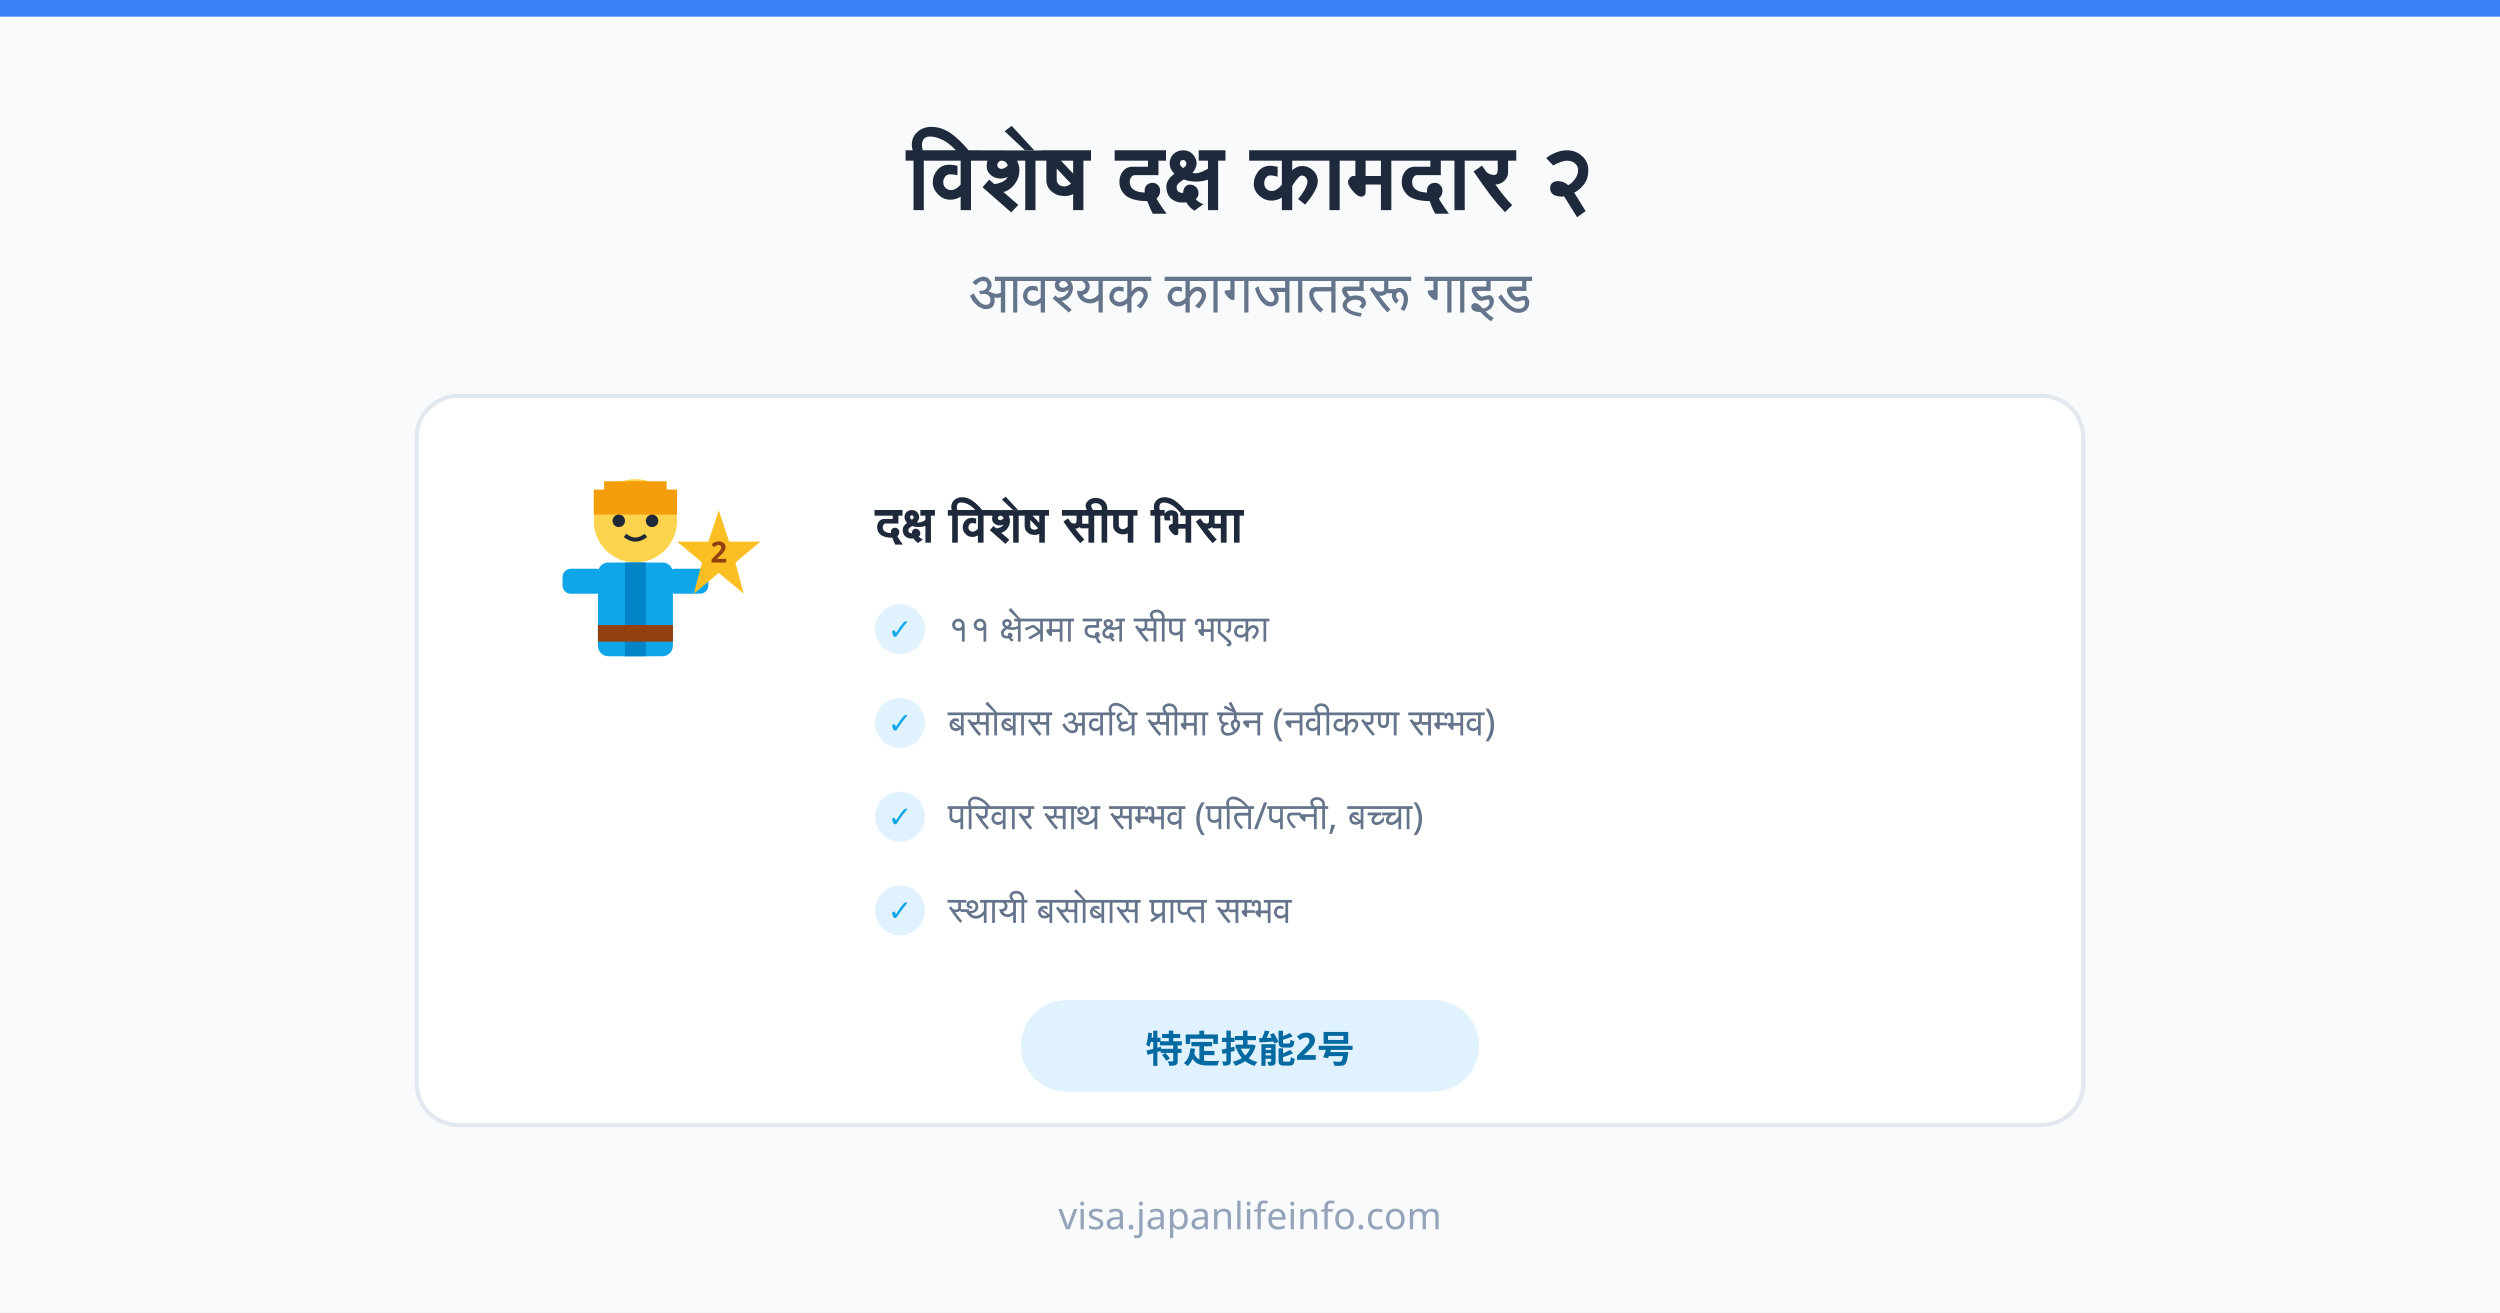
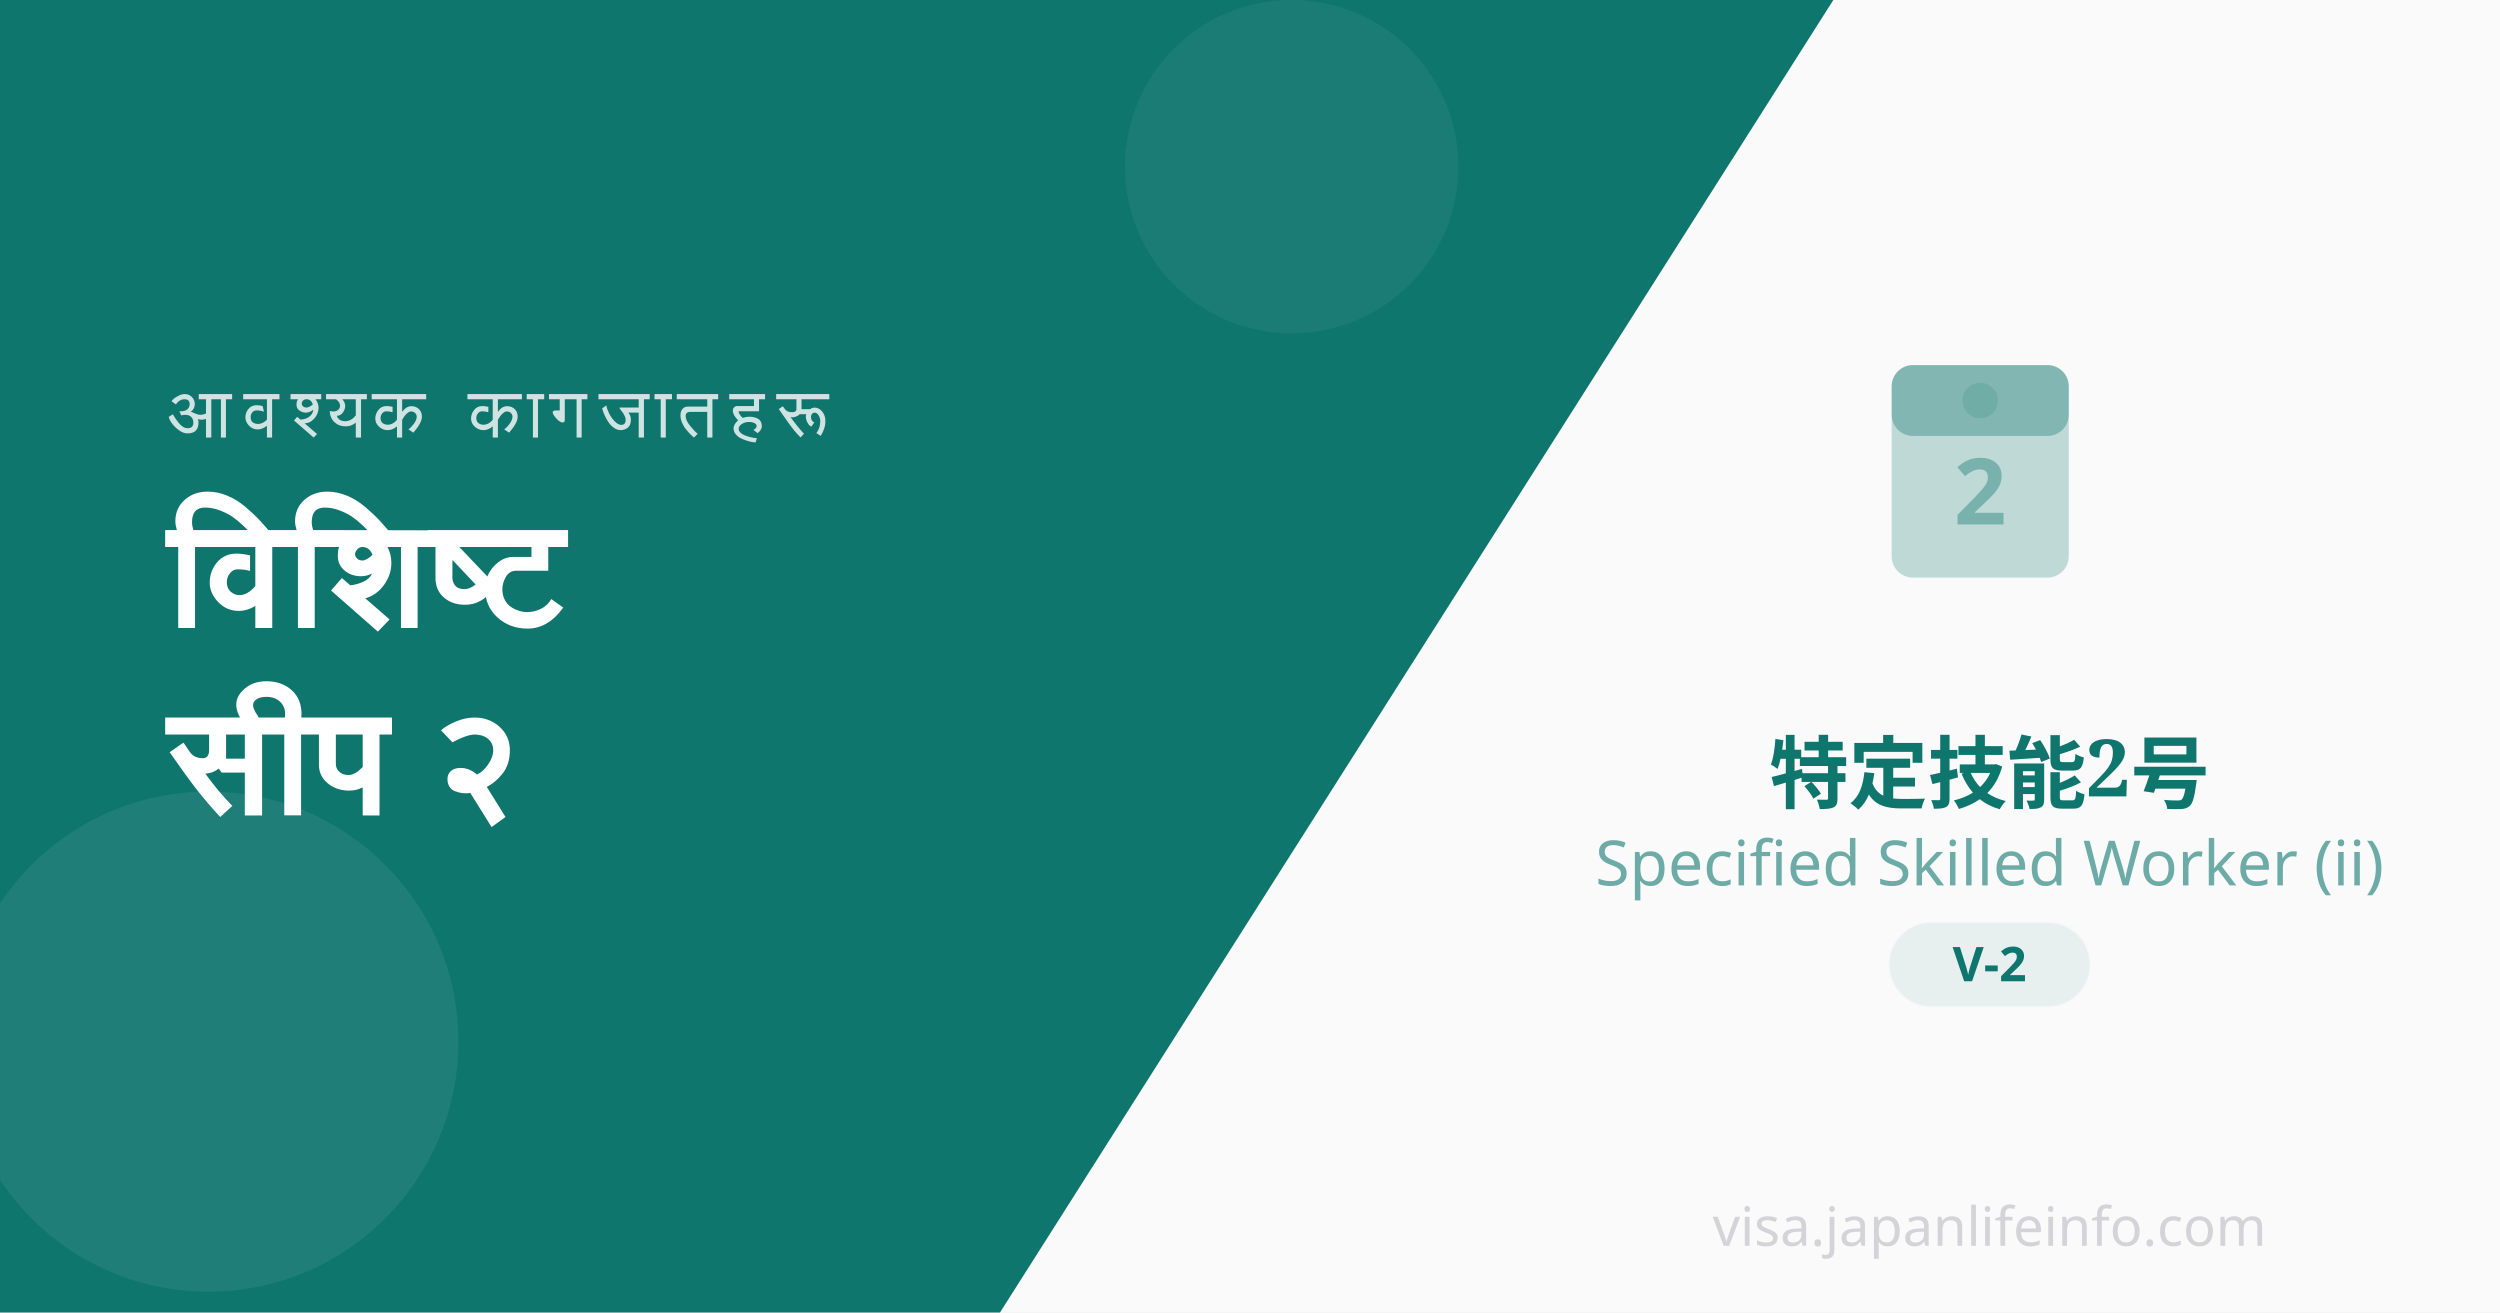
<svg xmlns="http://www.w3.org/2000/svg" width="1200" height="630" viewBox="0 0 1200 630" fill="none">
-   <rect width="1200" height="630" fill="#f8fafc" />
-   <rect width="1200" height="8" fill="url(#headerGradient)" />
-   <text x="600" y="100" text-anchor="middle" fill="#1e293b" font-family="sans-serif" font-size="44" font-weight="bold">विशेष दक्ष कामदार २</text>
-   <text x="600" y="150" text-anchor="middle" fill="#64748b" font-family="sans-serif" font-size="28">आवश्यक कागजातहरू गाइड</text>
-   <g transform="translate(200, 190)">
-     <rect width="800" height="350" rx="20" fill="white" stroke="#e2e8f0" stroke-width="2" />
-     <g transform="translate(45, 25)">
-       <circle cx="60" cy="35" r="20" fill="#fcd34d" />
-       <rect x="40" y="20" width="40" height="12" fill="#f59e0b" />
-       <rect x="45" y="16" width="30" height="6" fill="#f59e0b" />
-       <circle cx="52" cy="35" r="3" fill="#1f2937" />
-       <circle cx="68" cy="35" r="3" fill="#1f2937" />
-       <path d="M55 42 Q60 46 65 42" stroke="#1f2937" stroke-width="2" fill="none" />
-       <rect x="42" y="55" width="36" height="45" rx="5" fill="#0ea5e9" />
-       <rect x="55" y="55" width="10" height="45" fill="#0284c7" />
-       <rect x="25" y="58" width="20" height="12" rx="4" fill="#0ea5e9" />
-       <rect x="75" y="58" width="20" height="12" rx="4" fill="#0ea5e9" />
-       <rect x="42" y="85" width="36" height="8" fill="#92400e" />
-       <polygon points="100,30 105,45 120,45 108,55 112,70 100,60 88,70 92,55 80,45 95,45" fill="#fbbf24" />
-       <text x="100" y="55" text-anchor="middle" fill="#92400e" font-family="sans-serif" font-size="14" font-weight="bold">2</text>
-     </g>
-     <g transform="translate(220, 40)">
-       <text x="0" y="30" fill="#1e293b" font-family="sans-serif" font-size="24" font-weight="bold">दक्ष विशेष सीप भिसा</text>
-       <g transform="translate(0, 60)">
-         <circle cx="12" cy="12" r="12" fill="#e0f2fe" />
-         <text x="12" y="17" text-anchor="middle" fill="#0ea5e9" font-family="sans-serif" font-size="14">✓</text>
-         <text x="35" y="18" fill="#64748b" font-family="sans-serif" font-size="18">११ क्षेत्रमा दक्ष सीप भएका</text>
-       </g>
-       <g transform="translate(0, 105)">
-         <circle cx="12" cy="12" r="12" fill="#e0f2fe" />
-         <text x="12" y="17" text-anchor="middle" fill="#0ea5e9" font-family="sans-serif" font-size="14">✓</text>
-         <text x="35" y="18" fill="#64748b" font-family="sans-serif" font-size="18">बसोबास अवधि सीमा छैन (नवीकरण सम्भव)</text>
-       </g>
-       <g transform="translate(0, 150)">
-         <circle cx="12" cy="12" r="12" fill="#e0f2fe" />
-         <text x="12" y="17" text-anchor="middle" fill="#0ea5e9" font-family="sans-serif" font-size="14">✓</text>
-         <text x="35" y="18" fill="#64748b" font-family="sans-serif" font-size="18">परिवार साथ सम्भव (पति/पत्नी, बच्चा)</text>
-       </g>
-       <g transform="translate(0, 195)">
-         <circle cx="12" cy="12" r="12" fill="#e0f2fe" />
-         <text x="12" y="17" text-anchor="middle" fill="#0ea5e9" font-family="sans-serif" font-size="14">✓</text>
-         <text x="35" y="18" fill="#64748b" font-family="sans-serif" font-size="18">स्थायी बसोबास प्राप्त सम्भव</text>
-       </g>
-     </g>
-     <rect x="290" y="290" width="220" height="44" rx="22" fill="#e0f2fe" />
-     <text x="400" y="320" text-anchor="middle" fill="#0369a1" font-family="sans-serif" font-size="18" font-weight="bold">特定技能2号</text>
+   <defs>
+     <linearGradient id="splitGrad" x1="0" y1="0" x2="700" y2="630">
+       <stop offset="0%" stop-color="#0f766e" />
+       <stop offset="100%" stop-color="#047857" />
+     </linearGradient>
+     <clipPath id="diagClip">
+       <polygon points="0,0 880,0 480,630 0,630" />
+     </clipPath>
+   </defs>
+   <rect width="1200" height="630" fill="#fafafa" />
+   <polygon points="0,0 880,0 480,630 0,630" fill="url(#splitGrad)" />
+   <g clip-path="url(#diagClip)">
+     <circle cx="100" cy="500" r="120" fill="white" opacity="0.07" />
+     <circle cx="620" cy="80" r="80" fill="white" opacity="0.05" />
+     <text x="80" y="210" fill="white" font-family="'Noto Sans KR', 'Noto Sans JP', sans-serif" font-size="34" font-weight="500" letter-spacing="6" opacity="0.8">आवश्यक कागजातहरू</text>
+     <text x="80" y="300" fill="white" font-family="'Noto Sans KR', 'Noto Sans JP', sans-serif" font-size="72" font-weight="900">विशिष्ट</text>
+     <text x="80" y="390" fill="white" font-family="'Noto Sans KR', 'Noto Sans JP', sans-serif" font-size="72" font-weight="900">सीप २</text>
  </g>
-   <text x="600" y="590" text-anchor="middle" fill="#94a3b8" font-family="sans-serif" font-size="18">visa.japanlifeinfo.com</text>
-   <defs>
-     <linearGradient id="headerGradient" x1="0" y1="0" x2="1200" y2="0">
-       <stop offset="0%" stop-color="#3b82f6" />
-       <stop offset="50%" stop-color="#8b5cf6" />
-       <stop offset="100%" stop-color="#10b981" />
-     </linearGradient>
-   </defs>
+   <g transform="translate(840, 120) scale(0.85)">
+     <rect x="80" y="65" width="100" height="120" rx="12" fill="#0f766e" opacity="0.25" />
+     <rect x="80" y="65" width="100" height="40" rx="12" fill="#0f766e" opacity="0.35" />
+     <circle cx="130" cy="85" r="10" fill="#0f766e" opacity="0.15" />
+     <text x="130" y="155" text-anchor="middle" fill="#0f766e" font-family="sans-serif" font-size="52" font-weight="900" opacity="0.4">2</text>
+   </g>
+   <text x="955" y="385" text-anchor="middle" fill="#0f766e" font-family="'Noto Serif JP', serif" font-size="38" font-weight="700">特定技能2号</text>
+   <text x="955" y="425" text-anchor="middle" fill="#0f766e" font-family="sans-serif" font-size="30" opacity="0.6">Specified Skilled Worker (ii)</text>
+   <rect x="907" y="443" width="96" height="40" rx="20" fill="#0f766e" opacity="0.08" stroke="#0f766e" stroke-width="1.5" stroke-opacity="0.2" />
+   <text x="955" y="471" text-anchor="middle" fill="#0f766e" font-family="sans-serif" font-size="23" font-weight="600">V-2</text>
+   <text x="955" y="598" text-anchor="middle" fill="#d4d4d8" font-family="sans-serif" font-size="26">visa.japanlifeinfo.com</text>
</svg>
